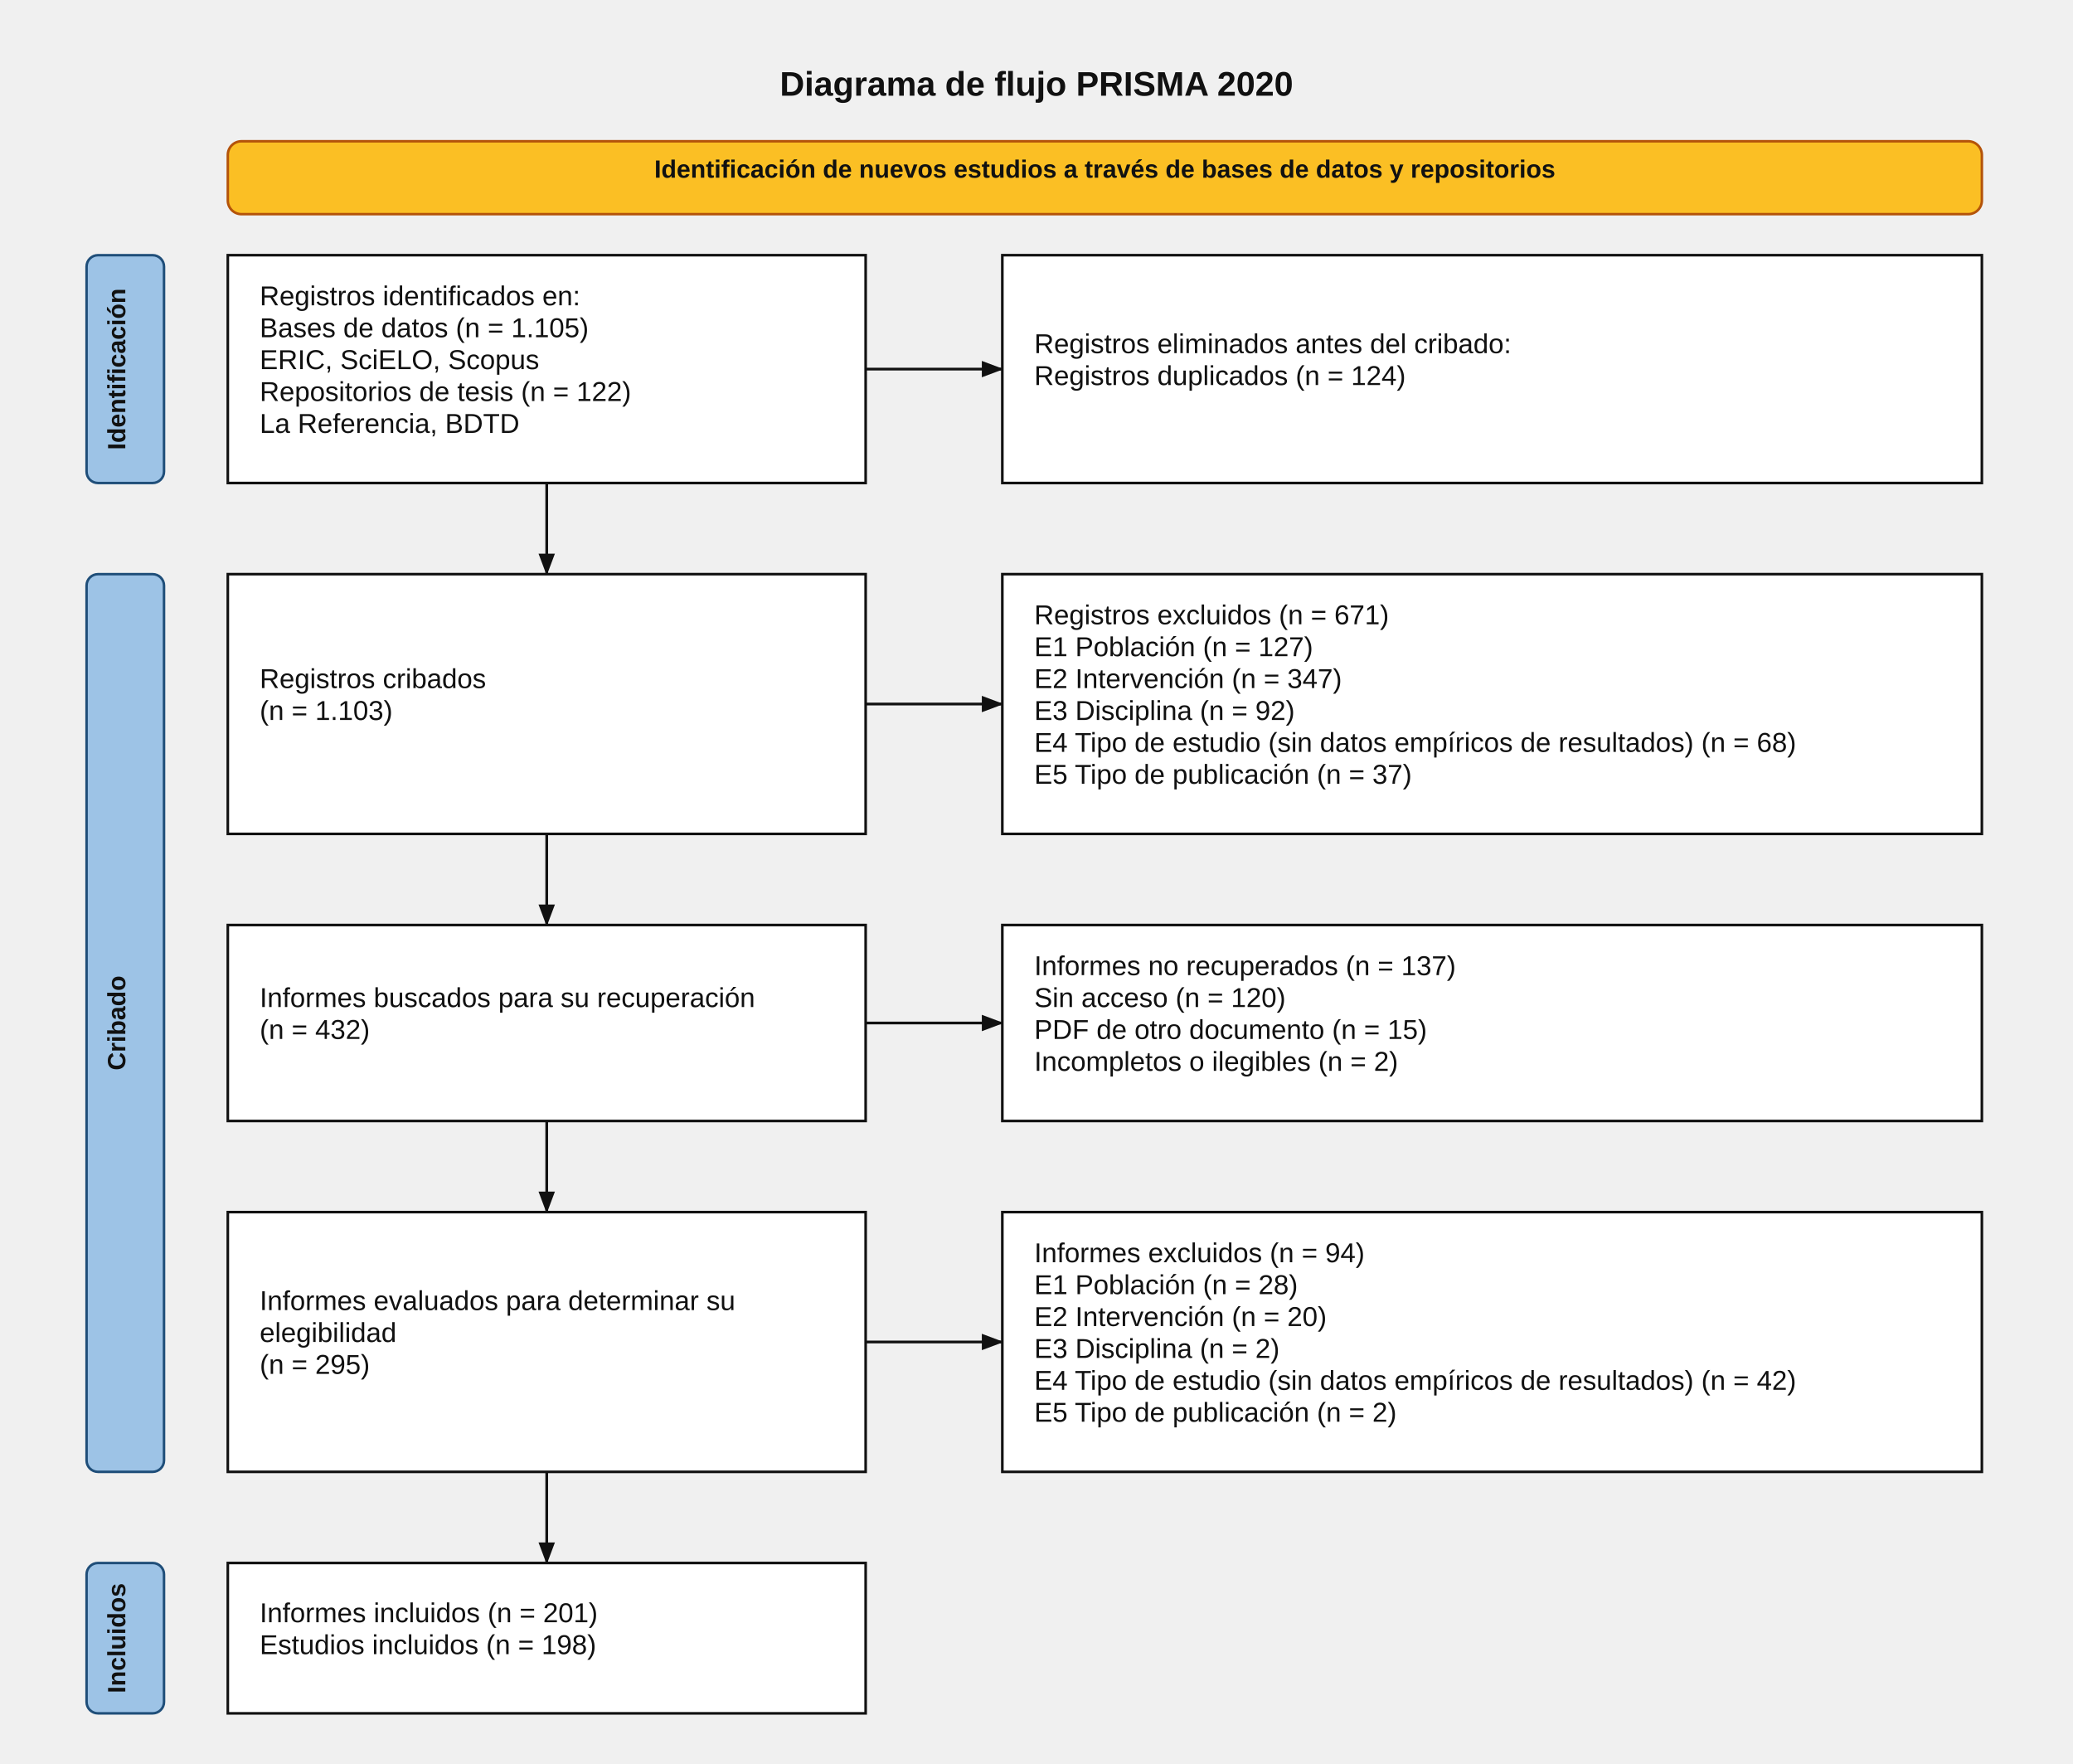
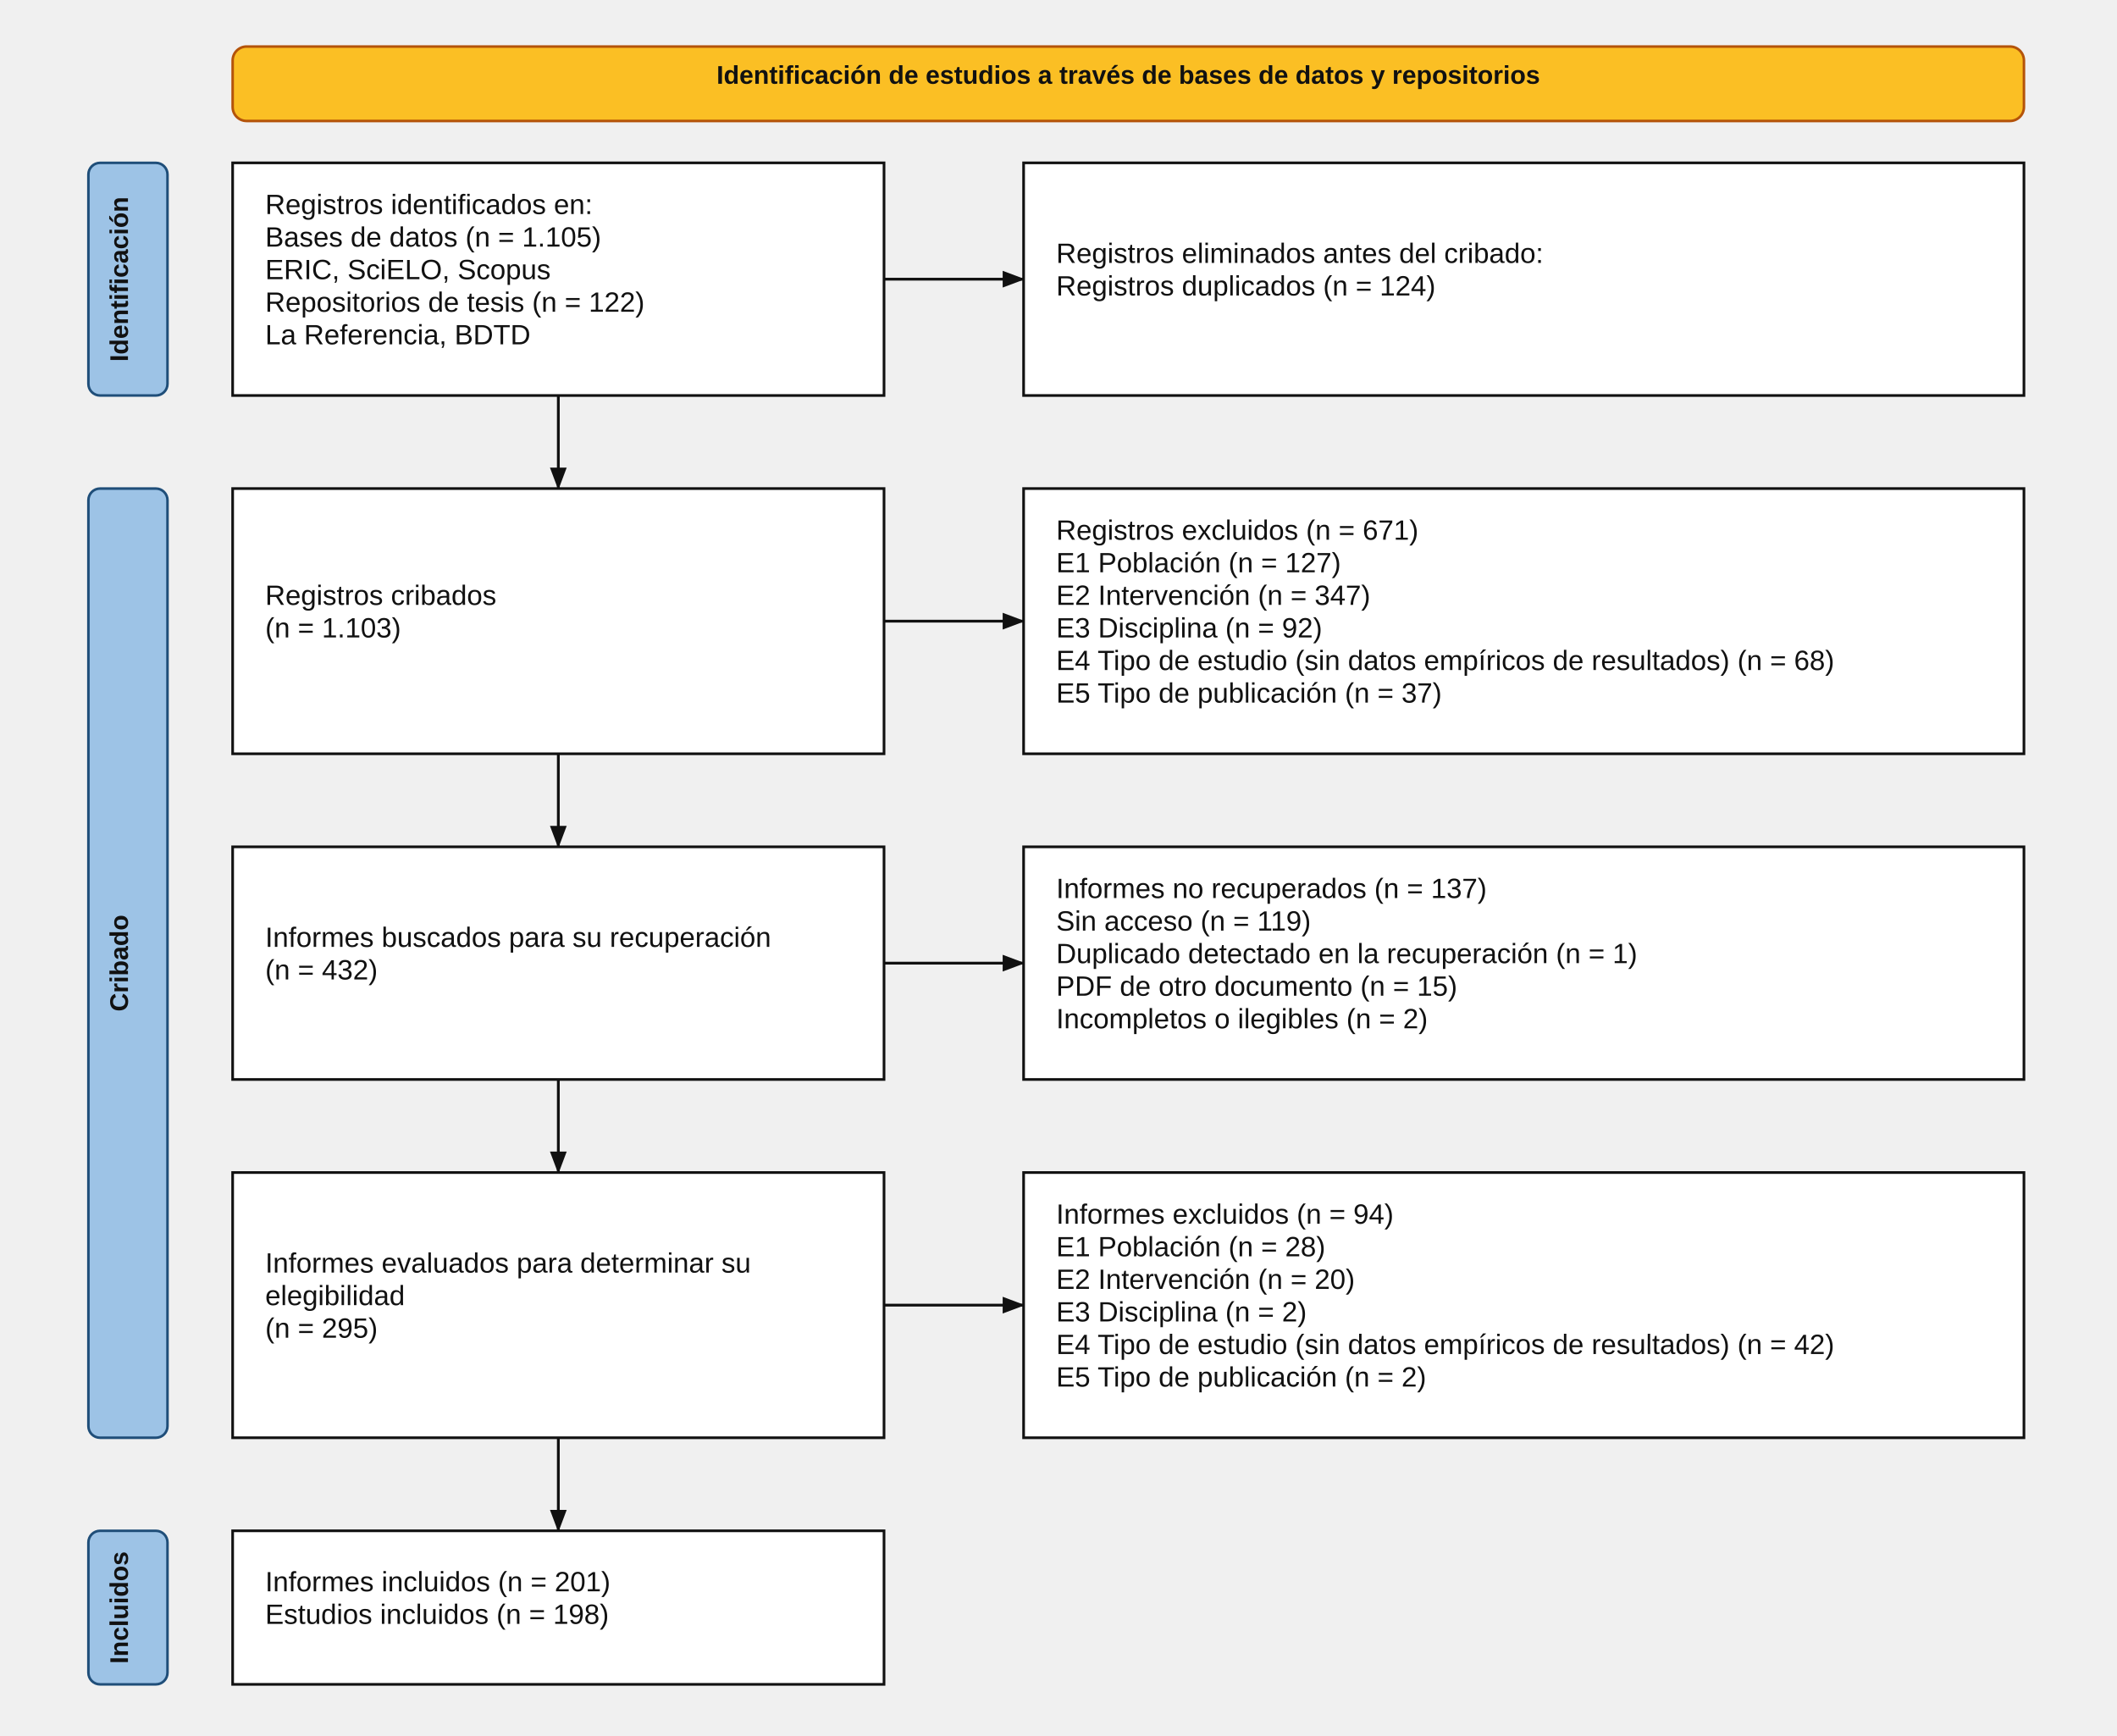
- <svg xmlns="http://www.w3.org/2000/svg" width="910" height="774" viewBox="0 0 910 774" role="img" aria-labelledby="title desc">
+ <svg xmlns="http://www.w3.org/2000/svg" width="910" height="746" viewBox="0 0 910 746" role="img" aria-labelledby="title desc">
  <defs>
    <marker id="arrowhead" markerWidth="8" markerHeight="6" refX="7.5" refY="3" orient="auto">
      <polygon points="0 0, 8 3, 0 6" />
    </marker>
  </defs>
  <style>
  svg { background: #ffffff; color: #111827; }
  .diagram-title {
    font-family: Arial, Helvetica, sans-serif;
    font-size: 15px;
    font-weight: 700;
    text-anchor: middle;
    fill: #111111;
  }
  .node rect {
    fill: #ffffff;
    stroke: #111111;
    stroke-width: 1.15;
    rx: 0;
    ry: 0;
  }
  .node.header.process-header rect {
    fill: #fbbf24;
    stroke: #b45309;
    stroke-width: 1.1;
    rx: 6;
    ry: 6;
  }
  .node.header.stage-label rect {
    fill: #9dc3e6;
    stroke: #1f4e79;
    stroke-width: 1.1;
    rx: 5;
    ry: 5;
  }
  .node.exclusion rect { fill: #ffffff; }
  .node text {
    font-family: Arial, Helvetica, sans-serif;
    font-size: 12px;
    fill: #111111;
  }
  .node.header.process-header text {
    font-size: 11px;
    font-weight: 700;
  }
  .node.header.stage-label text {
    font-size: 11px;
    font-weight: 700;
  }
  .node.note text {
    font-size: 10px;
  }
  .node.note.source text {
    font-size: 9.5px;
    font-style: italic;
  }
  .node.note.source-link text {
    fill: #1d4ed8;
    font-size: 10px;
    text-decoration: underline;
  }
  .edge {
    fill: none;
    stroke: #111111;
    stroke-width: 1.2;
    marker-end: url(#arrowhead);
  }
  marker polygon { fill: #111111; }
</style>
-   <text class="diagram-title" x="455" y="42">
-     <tspan x="455" dy="0">Diagrama de flujo PRISMA 2020</tspan>
-   </text>
  <g class="edges">
-     <path id="identified_to_removed" class="edge" d="M 380 162 L 440 162" marker-end="url(#arrowhead)" />
-     <path id="identified_to_screened" class="edge" d="M 240 212 L 240 252" marker-end="url(#arrowhead)" />
-     <path id="screened_to_reports_sought" class="edge" d="M 240 366 L 240 406" marker-end="url(#arrowhead)" />
-     <path id="screened_to_records_excluded" class="edge" d="M 380 309 L 440 309" marker-end="url(#arrowhead)" />
-     <path id="reports_sought_to_reports_assessed" class="edge" d="M 240 492 L 240 532" marker-end="url(#arrowhead)" />
-     <path id="reports_sought_to_not_retrieved" class="edge" d="M 380 449 L 440 449" marker-end="url(#arrowhead)" />
-     <path id="reports_assessed_to_included" class="edge" d="M 240 646 L 240 686" marker-end="url(#arrowhead)" />
-     <path id="reports_assessed_to_reports_excluded" class="edge" d="M 380 589 L 440 589" marker-end="url(#arrowhead)" />
+     <path id="identified_to_removed" class="edge" d="M 380 120 L 440 120" marker-end="url(#arrowhead)" />
+     <path id="identified_to_screened" class="edge" d="M 240 170 L 240 210" marker-end="url(#arrowhead)" />
+     <path id="screened_to_reports_sought" class="edge" d="M 240 324 L 240 364" marker-end="url(#arrowhead)" />
+     <path id="screened_to_records_excluded" class="edge" d="M 380 267 L 440 267" marker-end="url(#arrowhead)" />
+     <path id="reports_sought_to_reports_assessed" class="edge" d="M 240 464 L 240 504" marker-end="url(#arrowhead)" />
+     <path id="reports_sought_to_not_retrieved" class="edge" d="M 380 414 L 440 414" marker-end="url(#arrowhead)" />
+     <path id="reports_assessed_to_included" class="edge" d="M 240 618 L 240 658" marker-end="url(#arrowhead)" />
+     <path id="reports_assessed_to_reports_excluded" class="edge" d="M 380 561 L 440 561" marker-end="url(#arrowhead)" />
  </g>
  <g class="nodes">
    <g id="databases_registers_header" class="node header process-header">
-       <rect x="100" y="62" width="770" height="32" />
-       <text x="485" y="78" text-anchor="middle">
-         <tspan x="485" dy="0">Identificación de nuevos estudios a través de bases de datos y repositorios</tspan>
+       <rect x="100" y="20" width="770" height="32" />
+       <text x="485" y="36" text-anchor="middle">
+         <tspan x="485" dy="0">Identificación de estudios a través de bases de datos y repositorios</tspan>
      </text>
    </g>
    <g id="identification_label" class="node header stage-label">
-       <rect x="38" y="112" width="34" height="100" />
-       <text x="55" y="162" text-anchor="middle" transform="rotate(-90 55 162)">Identificación</text>
+       <rect x="38" y="70" width="34" height="100" />
+       <text x="55" y="120" text-anchor="middle" transform="rotate(-90 55 120)">Identificación</text>
    </g>
    <g id="screening_label" class="node header stage-label">
-       <rect x="38" y="252" width="34" height="394" />
-       <text x="55" y="449" text-anchor="middle" transform="rotate(-90 55 449)">Cribado</text>
+       <rect x="38" y="210" width="34" height="408" />
+       <text x="55" y="414" text-anchor="middle" transform="rotate(-90 55 414)">Cribado</text>
    </g>
    <g id="included_label" class="node header stage-label">
-       <rect x="38" y="686" width="34" height="66" />
-       <text x="55" y="719" text-anchor="middle" transform="rotate(-90 55 719)">Incluidos</text>
+       <rect x="38" y="658" width="34" height="66" />
+       <text x="55" y="691" text-anchor="middle" transform="rotate(-90 55 691)">Incluidos</text>
    </g>
    <g id="identified" class="node stage">
-       <rect x="100" y="112" width="280" height="100" />
-       <text x="114" y="134" text-anchor="start">
+       <rect x="100" y="70" width="280" height="100" />
+       <text x="114" y="92" text-anchor="start">
        <tspan x="114" dy="0">Registros identificados en:</tspan>
        <tspan x="114" dy="14">Bases de datos (n = 1.105)</tspan>
        <tspan x="114" dy="14">ERIC, SciELO, Scopus</tspan>
        <tspan x="114" dy="14">Repositorios de tesis (n = 122)</tspan>
        <tspan x="114" dy="14">La Referencia, BDTD</tspan>
      </text>
    </g>
    <g id="removed" class="node stage">
-       <rect x="440" y="112" width="430" height="100" />
-       <text x="454" y="155" text-anchor="start">
+       <rect x="440" y="70" width="430" height="100" />
+       <text x="454" y="113" text-anchor="start">
        <tspan x="454" dy="0">Registros eliminados antes del cribado:</tspan>
        <tspan x="454" dy="14">Registros duplicados (n = 124)</tspan>
      </text>
    </g>
    <g id="screened" class="node stage">
-       <rect x="100" y="252" width="280" height="114" />
-       <text x="114" y="302" text-anchor="start">
+       <rect x="100" y="210" width="280" height="114" />
+       <text x="114" y="260" text-anchor="start">
        <tspan x="114" dy="0">Registros cribados</tspan>
        <tspan x="114" dy="14">(n = 1.103)</tspan>
      </text>
    </g>
    <g id="records_excluded" class="node exclusion">
-       <rect x="440" y="252" width="430" height="114" />
-       <text x="454" y="274" text-anchor="start">
+       <rect x="440" y="210" width="430" height="114" />
+       <text x="454" y="232" text-anchor="start">
        <tspan x="454" dy="0">Registros excluidos (n = 671)</tspan>
        <tspan x="454" dy="14">E1 Población (n = 127)</tspan>
        <tspan x="454" dy="14">E2 Intervención (n = 347)</tspan>
        <tspan x="454" dy="14">E3 Disciplina (n = 92)</tspan>
        <tspan x="454" dy="14">E4 Tipo de estudio (sin datos empíricos de resultados) (n = 68)</tspan>
        <tspan x="454" dy="14">E5 Tipo de publicación (n = 37)</tspan>
      </text>
    </g>
    <g id="reports_sought" class="node stage">
-       <rect x="100" y="406" width="280" height="86" />
-       <text x="114" y="442" text-anchor="start">
+       <rect x="100" y="364" width="280" height="100" />
+       <text x="114" y="407" text-anchor="start">
        <tspan x="114" dy="0">Informes buscados para su recuperación</tspan>
        <tspan x="114" dy="14">(n = 432)</tspan>
      </text>
    </g>
    <g id="reports_not_retrieved" class="node exclusion">
-       <rect x="440" y="406" width="430" height="86" />
-       <text x="454" y="428" text-anchor="start">
+       <rect x="440" y="364" width="430" height="100" />
+       <text x="454" y="386" text-anchor="start">
        <tspan x="454" dy="0">Informes no recuperados (n = 137)</tspan>
-         <tspan x="454" dy="14">Sin acceso (n = 120)</tspan>
+         <tspan x="454" dy="14">Sin acceso (n = 119)</tspan>
+         <tspan x="454" dy="14">Duplicado detectado en la recuperación (n = 1)</tspan>
        <tspan x="454" dy="14">PDF de otro documento (n = 15)</tspan>
        <tspan x="454" dy="14">Incompletos o ilegibles (n = 2)</tspan>
      </text>
    </g>
    <g id="reports_assessed" class="node stage">
-       <rect x="100" y="532" width="280" height="114" />
-       <text x="114" y="575" text-anchor="start">
+       <rect x="100" y="504" width="280" height="114" />
+       <text x="114" y="547" text-anchor="start">
        <tspan x="114" dy="0">Informes evaluados para determinar su</tspan>
        <tspan x="114" dy="14">elegibilidad</tspan>
        <tspan x="114" dy="14">(n = 295)</tspan>
      </text>
    </g>
    <g id="reports_excluded" class="node exclusion">
-       <rect x="440" y="532" width="430" height="114" />
-       <text x="454" y="554" text-anchor="start">
+       <rect x="440" y="504" width="430" height="114" />
+       <text x="454" y="526" text-anchor="start">
        <tspan x="454" dy="0">Informes excluidos (n = 94)</tspan>
        <tspan x="454" dy="14">E1 Población (n = 28)</tspan>
        <tspan x="454" dy="14">E2 Intervención (n = 20)</tspan>
        <tspan x="454" dy="14">E3 Disciplina (n = 2)</tspan>
        <tspan x="454" dy="14">E4 Tipo de estudio (sin datos empíricos de resultados) (n = 42)</tspan>
        <tspan x="454" dy="14">E5 Tipo de publicación (n = 2)</tspan>
      </text>
    </g>
    <g id="included" class="node stage">
-       <rect x="100" y="686" width="280" height="66" />
-       <text x="114" y="712" text-anchor="start">
+       <rect x="100" y="658" width="280" height="66" />
+       <text x="114" y="684" text-anchor="start">
        <tspan x="114" dy="0">Informes incluidos (n = 201)</tspan>
        <tspan x="114" dy="14">Estudios incluidos (n = 198)</tspan>
      </text>
    </g>
  </g>
</svg>
